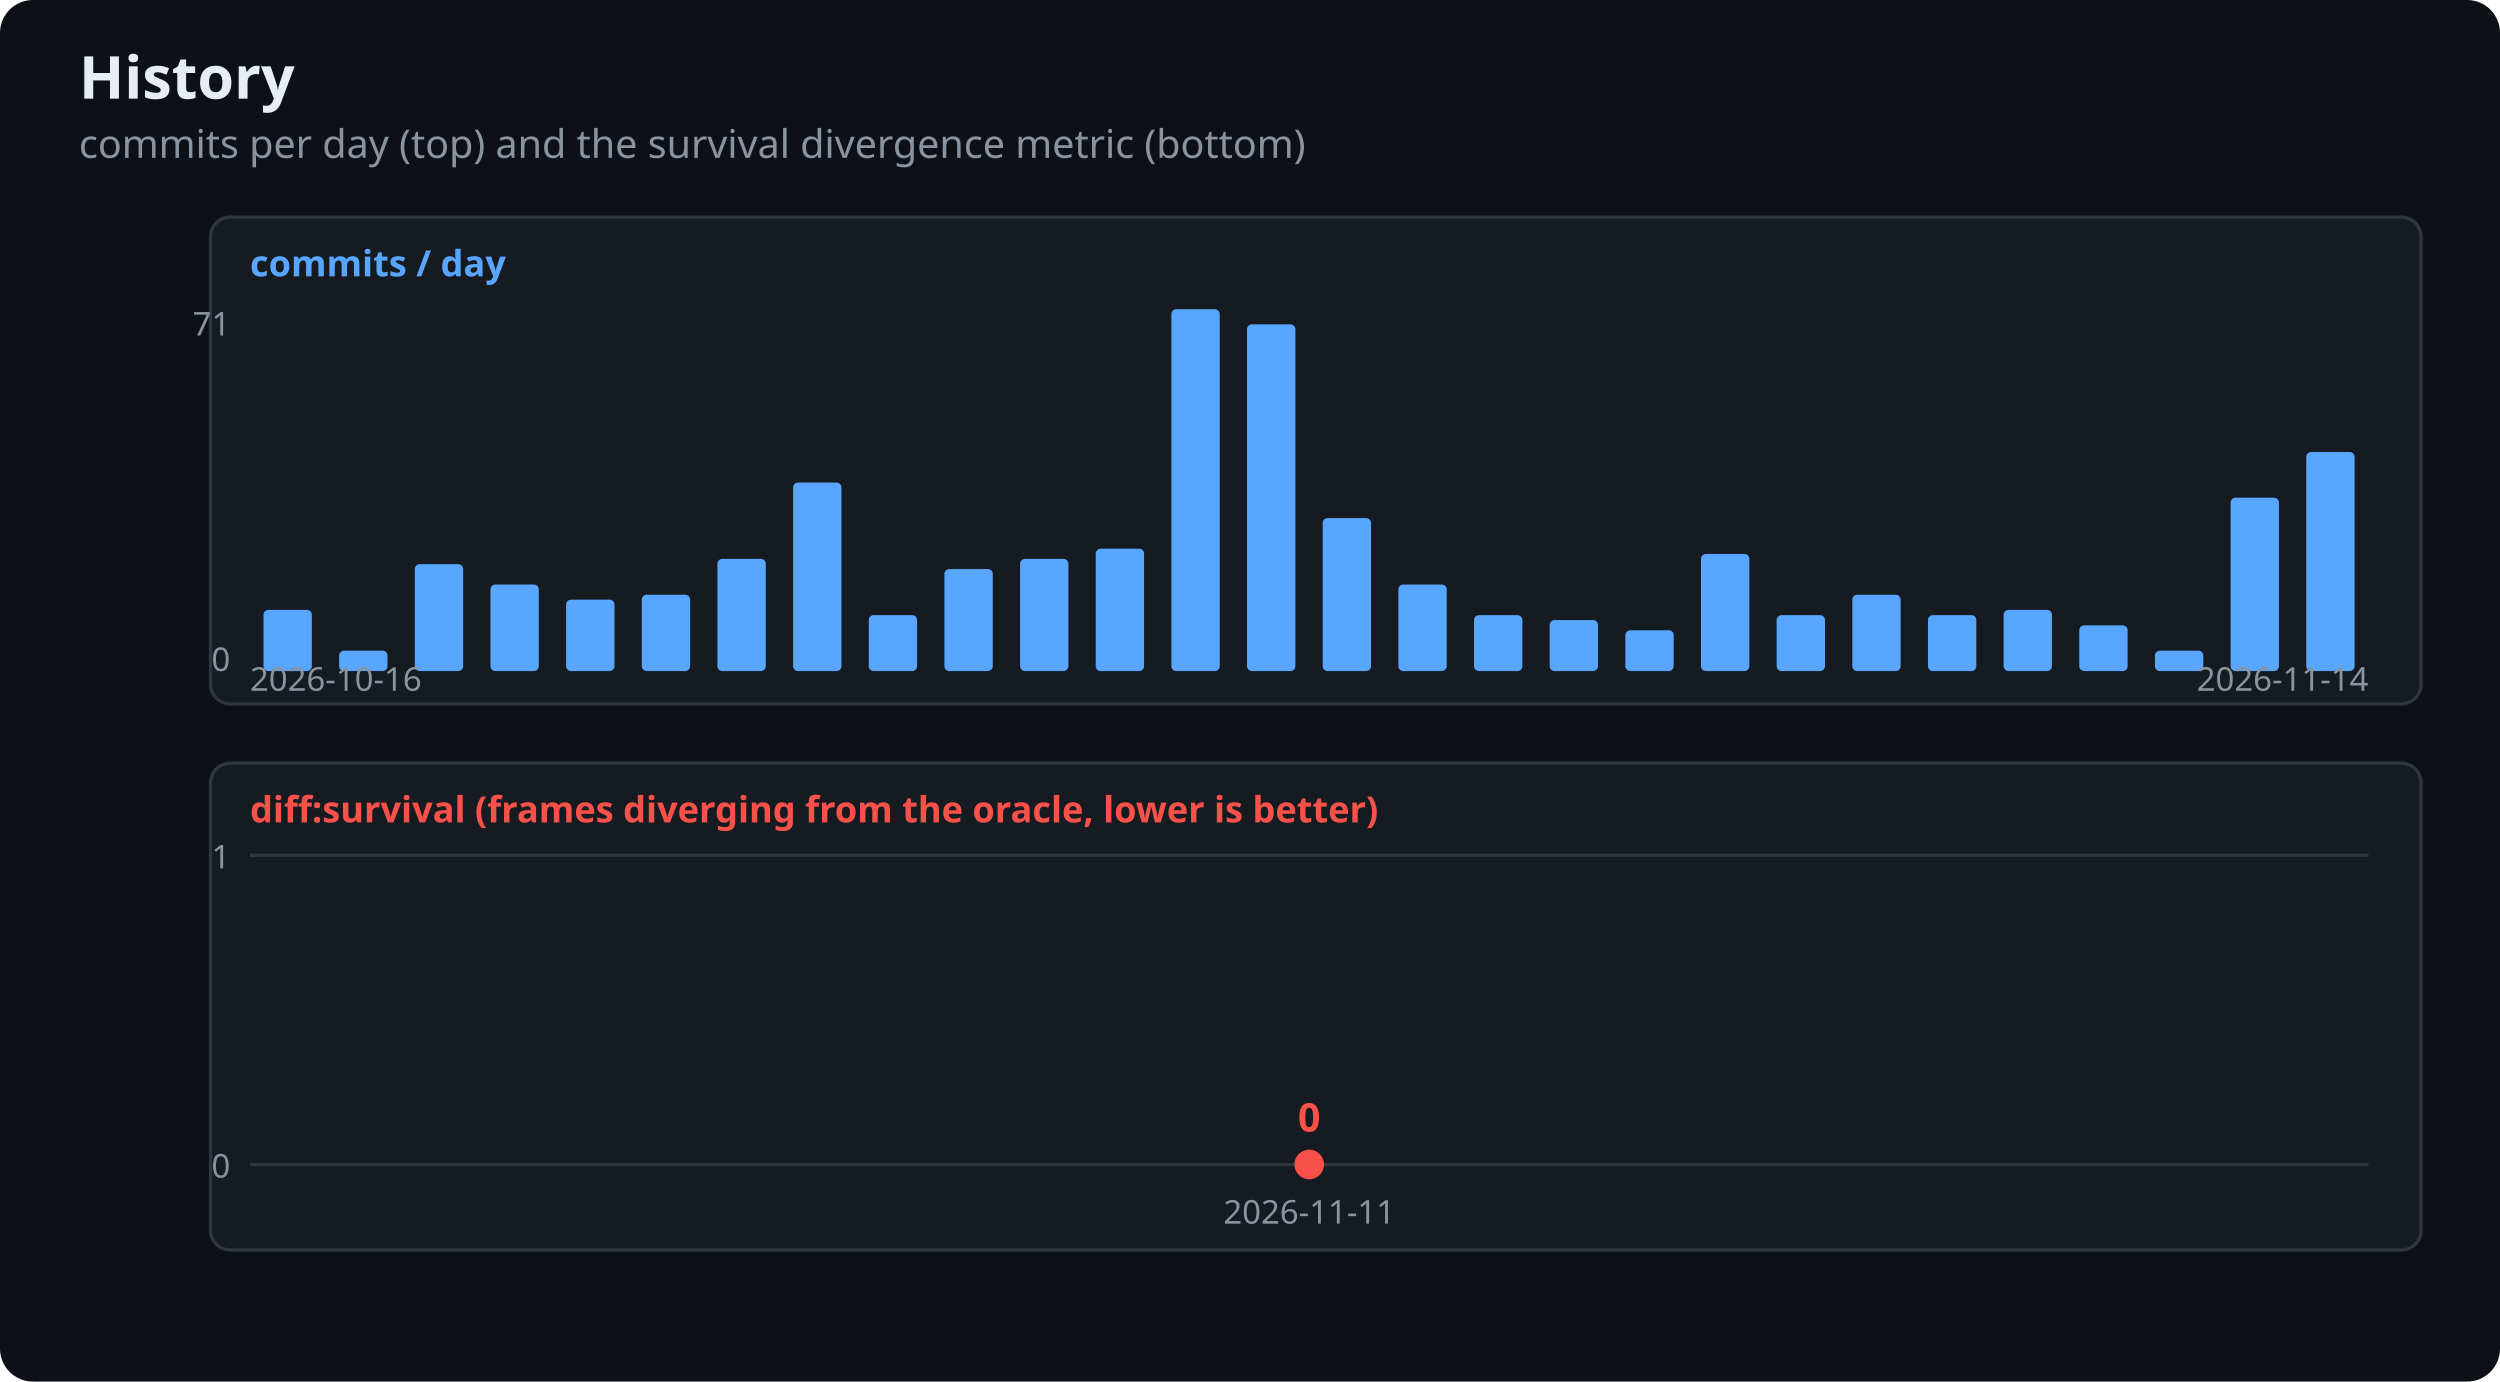
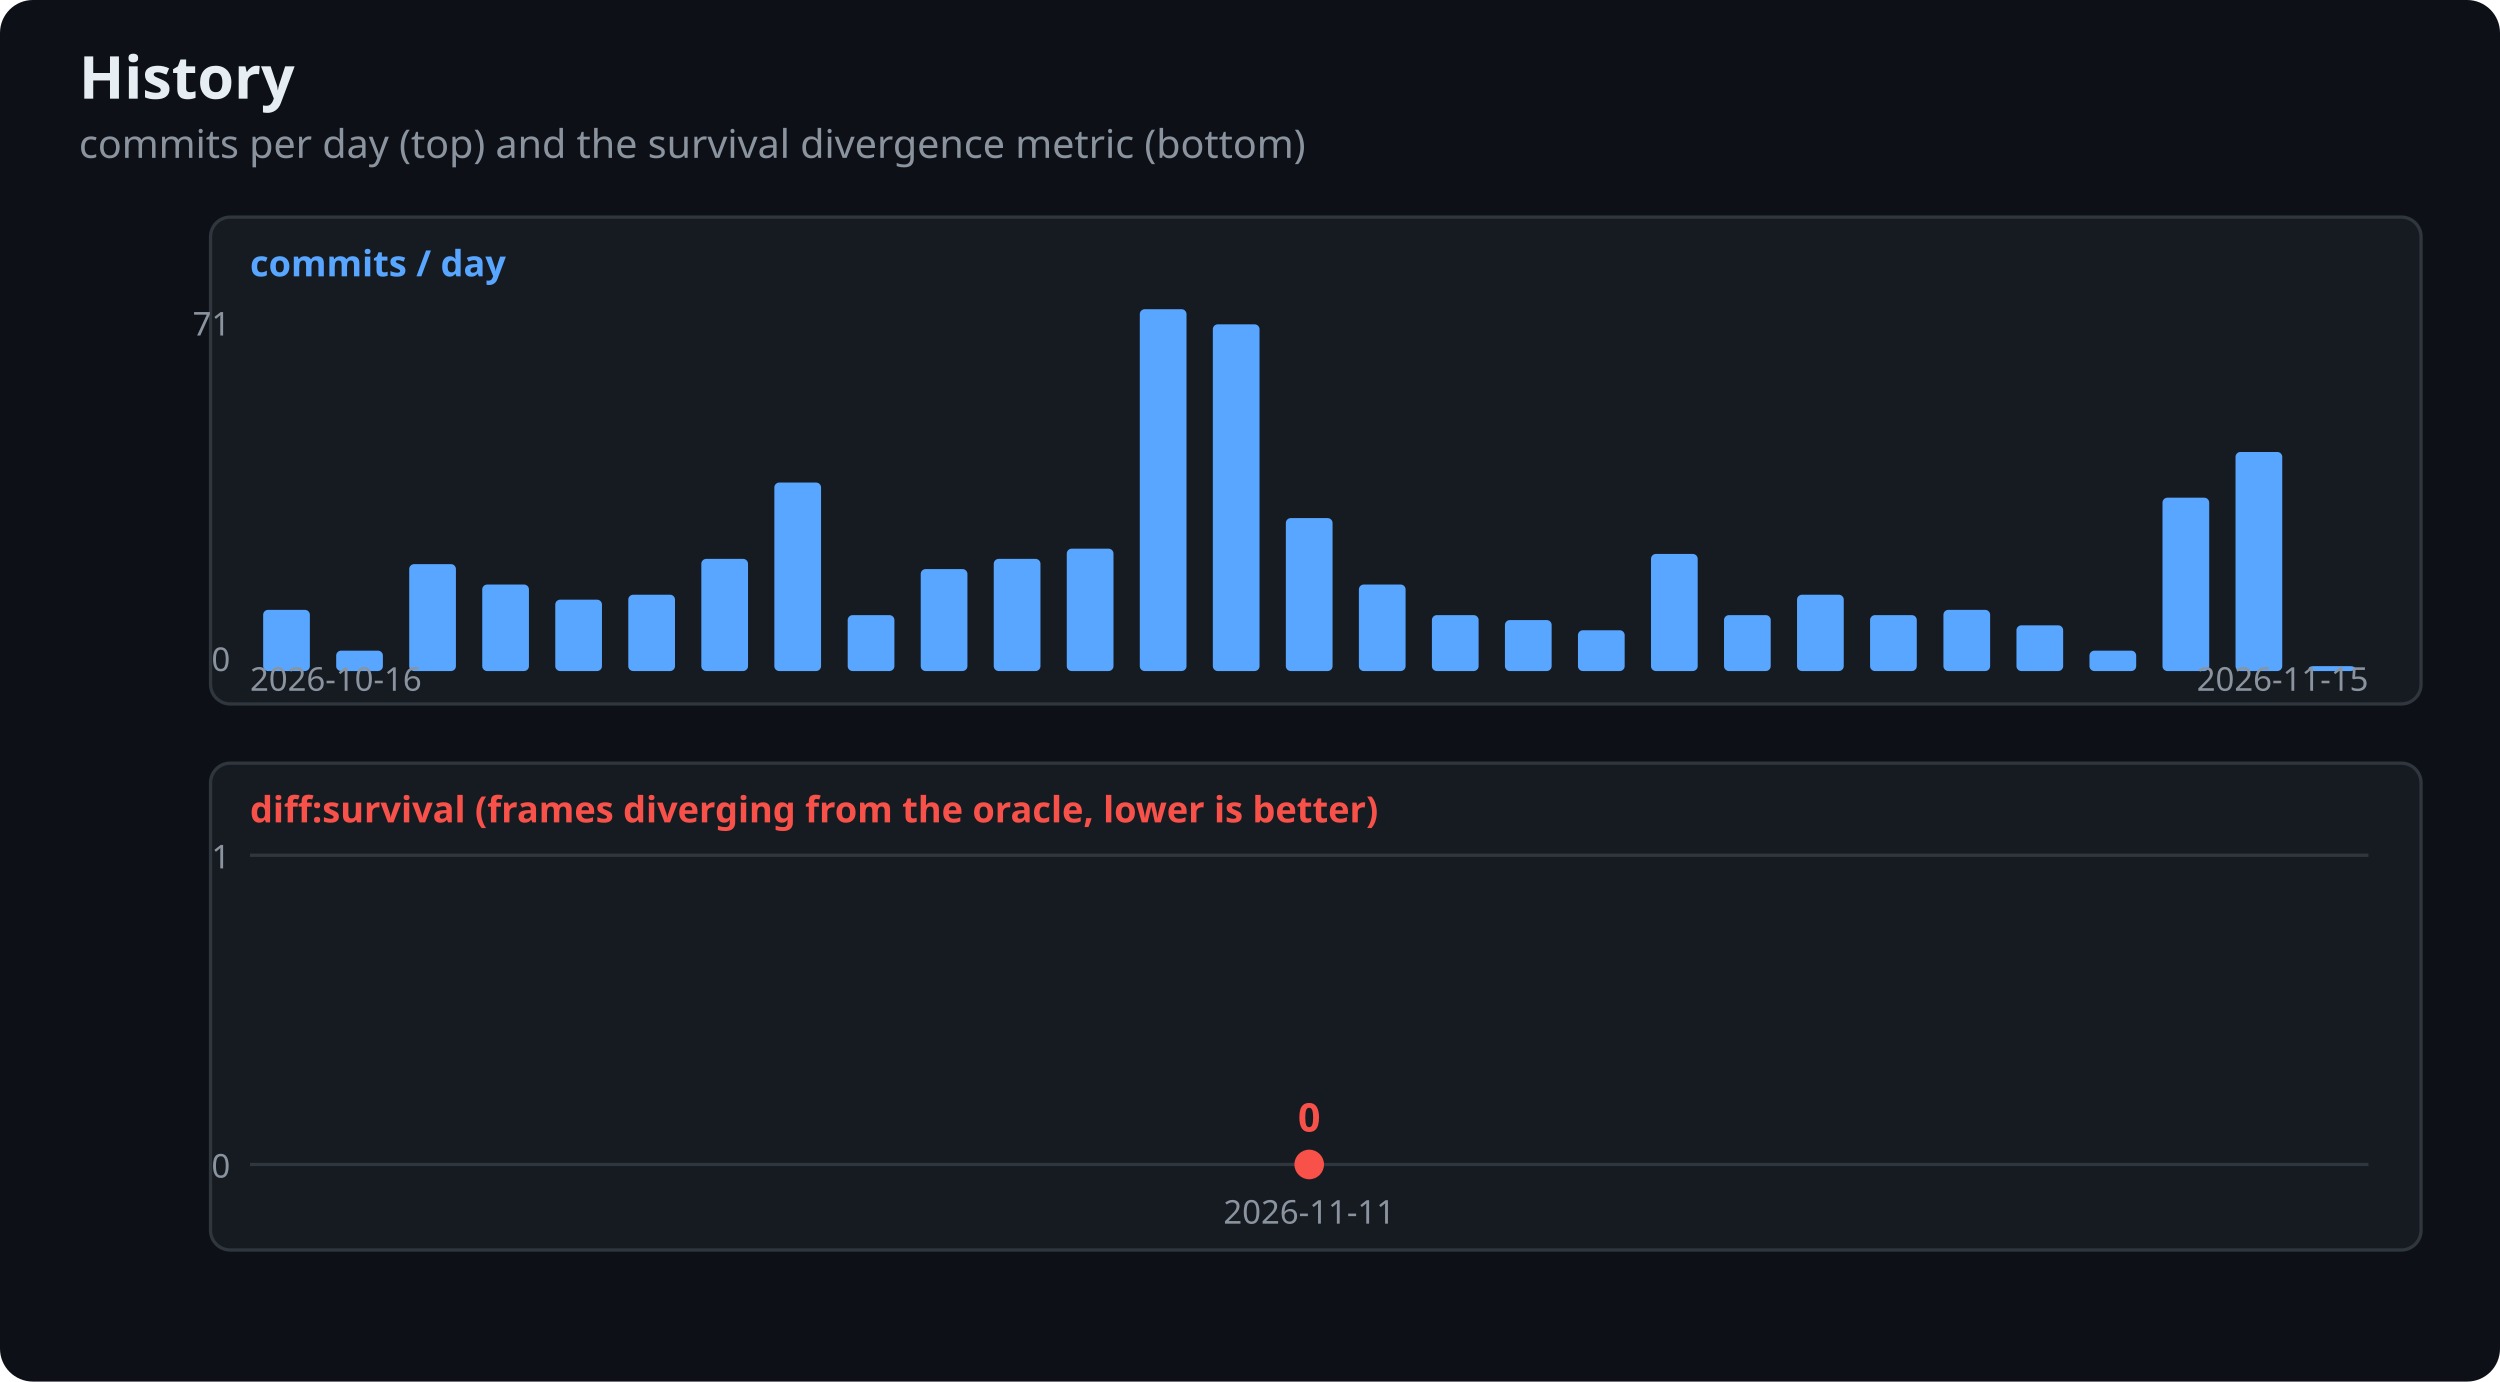
<svg xmlns="http://www.w3.org/2000/svg" width="760" height="420" viewBox="0 0 760 420" font-family="Segoe UI,Ubuntu,sans-serif">
  <rect width="760" height="420" rx="10" fill="#0d1117" />
  <text x="24" y="30" fill="#e6edf3" font-size="18" font-weight="600">History</text>
  <text x="24" y="48" fill="#8b949e" font-size="12">commits per day (top) and the survival divergence metric (bottom)</text>
  <rect x="64" y="66" width="672" height="148" fill="#161b22" stroke="#30363d" rx="6" />
  <text x="76" y="84" fill="#58a6ff" font-size="11" font-weight="600">commits / day</text>
-   <rect x="80.1" y="185.4" width="14.7" height="18.6" fill="#58a6ff" rx="1.5" />
-   <rect x="103.1" y="197.8" width="14.7" height="6.2" fill="#58a6ff" rx="1.5" />
-   <rect x="126.1" y="171.5" width="14.7" height="32.5" fill="#58a6ff" rx="1.5" />
-   <rect x="149.1" y="177.7" width="14.7" height="26.3" fill="#58a6ff" rx="1.5" />
-   <rect x="172.1" y="182.3" width="14.7" height="21.7" fill="#58a6ff" rx="1.5" />
-   <rect x="195.1" y="180.8" width="14.7" height="23.2" fill="#58a6ff" rx="1.5" />
-   <rect x="218.1" y="169.9" width="14.7" height="34.1" fill="#58a6ff" rx="1.5" />
-   <rect x="241.1" y="146.7" width="14.7" height="57.3" fill="#58a6ff" rx="1.5" />
-   <rect x="264.1" y="187.0" width="14.7" height="17.0" fill="#58a6ff" rx="1.5" />
-   <rect x="287.1" y="173.0" width="14.7" height="31.0" fill="#58a6ff" rx="1.5" />
-   <rect x="310.1" y="169.9" width="14.7" height="34.1" fill="#58a6ff" rx="1.5" />
-   <rect x="333.1" y="166.8" width="14.7" height="37.2" fill="#58a6ff" rx="1.5" />
-   <rect x="356.1" y="94.0" width="14.7" height="110.0" fill="#58a6ff" rx="1.5" />
-   <rect x="379.1" y="98.6" width="14.7" height="105.4" fill="#58a6ff" rx="1.5" />
-   <rect x="402.1" y="157.5" width="14.7" height="46.5" fill="#58a6ff" rx="1.5" />
-   <rect x="425.1" y="177.7" width="14.7" height="26.3" fill="#58a6ff" rx="1.5" />
-   <rect x="448.1" y="187.0" width="14.7" height="17.0" fill="#58a6ff" rx="1.5" />
-   <rect x="471.1" y="188.5" width="14.7" height="15.5" fill="#58a6ff" rx="1.5" />
-   <rect x="494.1" y="191.6" width="14.7" height="12.4" fill="#58a6ff" rx="1.5" />
-   <rect x="517.1" y="168.4" width="14.7" height="35.6" fill="#58a6ff" rx="1.5" />
-   <rect x="540.1" y="187.0" width="14.7" height="17.0" fill="#58a6ff" rx="1.5" />
-   <rect x="563.1" y="180.8" width="14.7" height="23.2" fill="#58a6ff" rx="1.5" />
-   <rect x="586.1" y="187.0" width="14.7" height="17.0" fill="#58a6ff" rx="1.5" />
-   <rect x="609.1" y="185.4" width="14.7" height="18.6" fill="#58a6ff" rx="1.5" />
-   <rect x="632.1" y="190.1" width="14.7" height="13.9" fill="#58a6ff" rx="1.5" />
-   <rect x="655.1" y="197.8" width="14.7" height="6.2" fill="#58a6ff" rx="1.5" />
-   <rect x="678.1" y="151.3" width="14.7" height="52.7" fill="#58a6ff" rx="1.5" />
-   <rect x="701.1" y="137.4" width="14.7" height="66.6" fill="#58a6ff" rx="1.5" />
+   <rect x="80.0" y="185.4" width="14.2" height="18.6" fill="#58a6ff" rx="1.5" />
+   <rect x="102.2" y="197.8" width="14.2" height="6.2" fill="#58a6ff" rx="1.5" />
+   <rect x="124.4" y="171.5" width="14.2" height="32.5" fill="#58a6ff" rx="1.5" />
+   <rect x="146.6" y="177.7" width="14.2" height="26.3" fill="#58a6ff" rx="1.5" />
+   <rect x="168.8" y="182.3" width="14.2" height="21.7" fill="#58a6ff" rx="1.5" />
+   <rect x="191.0" y="180.8" width="14.2" height="23.2" fill="#58a6ff" rx="1.5" />
+   <rect x="213.2" y="169.9" width="14.2" height="34.1" fill="#58a6ff" rx="1.5" />
+   <rect x="235.4" y="146.7" width="14.2" height="57.3" fill="#58a6ff" rx="1.5" />
+   <rect x="257.7" y="187.0" width="14.2" height="17.0" fill="#58a6ff" rx="1.5" />
+   <rect x="279.9" y="173.0" width="14.2" height="31.0" fill="#58a6ff" rx="1.5" />
+   <rect x="302.1" y="169.9" width="14.2" height="34.1" fill="#58a6ff" rx="1.5" />
+   <rect x="324.3" y="166.8" width="14.2" height="37.2" fill="#58a6ff" rx="1.5" />
+   <rect x="346.5" y="94.0" width="14.2" height="110.0" fill="#58a6ff" rx="1.5" />
+   <rect x="368.7" y="98.6" width="14.2" height="105.4" fill="#58a6ff" rx="1.5" />
+   <rect x="390.9" y="157.5" width="14.2" height="46.5" fill="#58a6ff" rx="1.5" />
+   <rect x="413.1" y="177.7" width="14.2" height="26.3" fill="#58a6ff" rx="1.5" />
+   <rect x="435.3" y="187.0" width="14.2" height="17.0" fill="#58a6ff" rx="1.5" />
+   <rect x="457.5" y="188.5" width="14.2" height="15.5" fill="#58a6ff" rx="1.5" />
+   <rect x="479.7" y="191.6" width="14.2" height="12.4" fill="#58a6ff" rx="1.5" />
+   <rect x="501.9" y="168.4" width="14.2" height="35.6" fill="#58a6ff" rx="1.5" />
+   <rect x="524.1" y="187.0" width="14.2" height="17.0" fill="#58a6ff" rx="1.5" />
+   <rect x="546.3" y="180.8" width="14.2" height="23.2" fill="#58a6ff" rx="1.5" />
+   <rect x="568.5" y="187.0" width="14.2" height="17.0" fill="#58a6ff" rx="1.5" />
+   <rect x="590.8" y="185.4" width="14.2" height="18.6" fill="#58a6ff" rx="1.5" />
+   <rect x="613.0" y="190.1" width="14.2" height="13.9" fill="#58a6ff" rx="1.5" />
+   <rect x="635.2" y="197.8" width="14.2" height="6.2" fill="#58a6ff" rx="1.5" />
+   <rect x="657.4" y="151.3" width="14.2" height="52.7" fill="#58a6ff" rx="1.5" />
+   <rect x="679.6" y="137.4" width="14.2" height="66.6" fill="#58a6ff" rx="1.5" />
+   <rect x="701.8" y="202.5" width="14.2" height="1.5" fill="#58a6ff" rx="1.5" />
  <text x="70" y="102" fill="#8b949e" font-size="10" text-anchor="end">71</text>
  <text x="70" y="204" fill="#8b949e" font-size="10" text-anchor="end">0</text>
  <text x="76" y="210" fill="#8b949e" font-size="10">2026-10-16</text>
-   <text x="720" y="210" fill="#8b949e" font-size="10" text-anchor="end">2026-11-14</text>
+   <text x="720" y="210" fill="#8b949e" font-size="10" text-anchor="end">2026-11-15</text>
  <rect x="64" y="232" width="672" height="148" fill="#161b22" stroke="#30363d" rx="6" />
  <text x="76" y="250" fill="#f85149" font-size="11" font-weight="600">diff:survival (frames diverging from the oracle, lower is better)</text>
  <line x1="76" y1="354.0" x2="720" y2="354.0" stroke="#30363d" stroke-width="1" />
  <text x="70" y="358.0" fill="#8b949e" font-size="10" text-anchor="end">0</text>
  <line x1="76" y1="260.0" x2="720" y2="260.0" stroke="#30363d" stroke-width="1" />
  <text x="70" y="264.0" fill="#8b949e" font-size="10" text-anchor="end">1</text>
  <circle cx="398.0" cy="354.0" r="4.5" fill="#f85149" />
  <text x="398.0" y="344.0" fill="#f85149" font-size="12" font-weight="600" text-anchor="middle">0</text>
  <text x="398.0" y="372" fill="#8b949e" font-size="10" text-anchor="middle">2026-11-11</text>
</svg>
